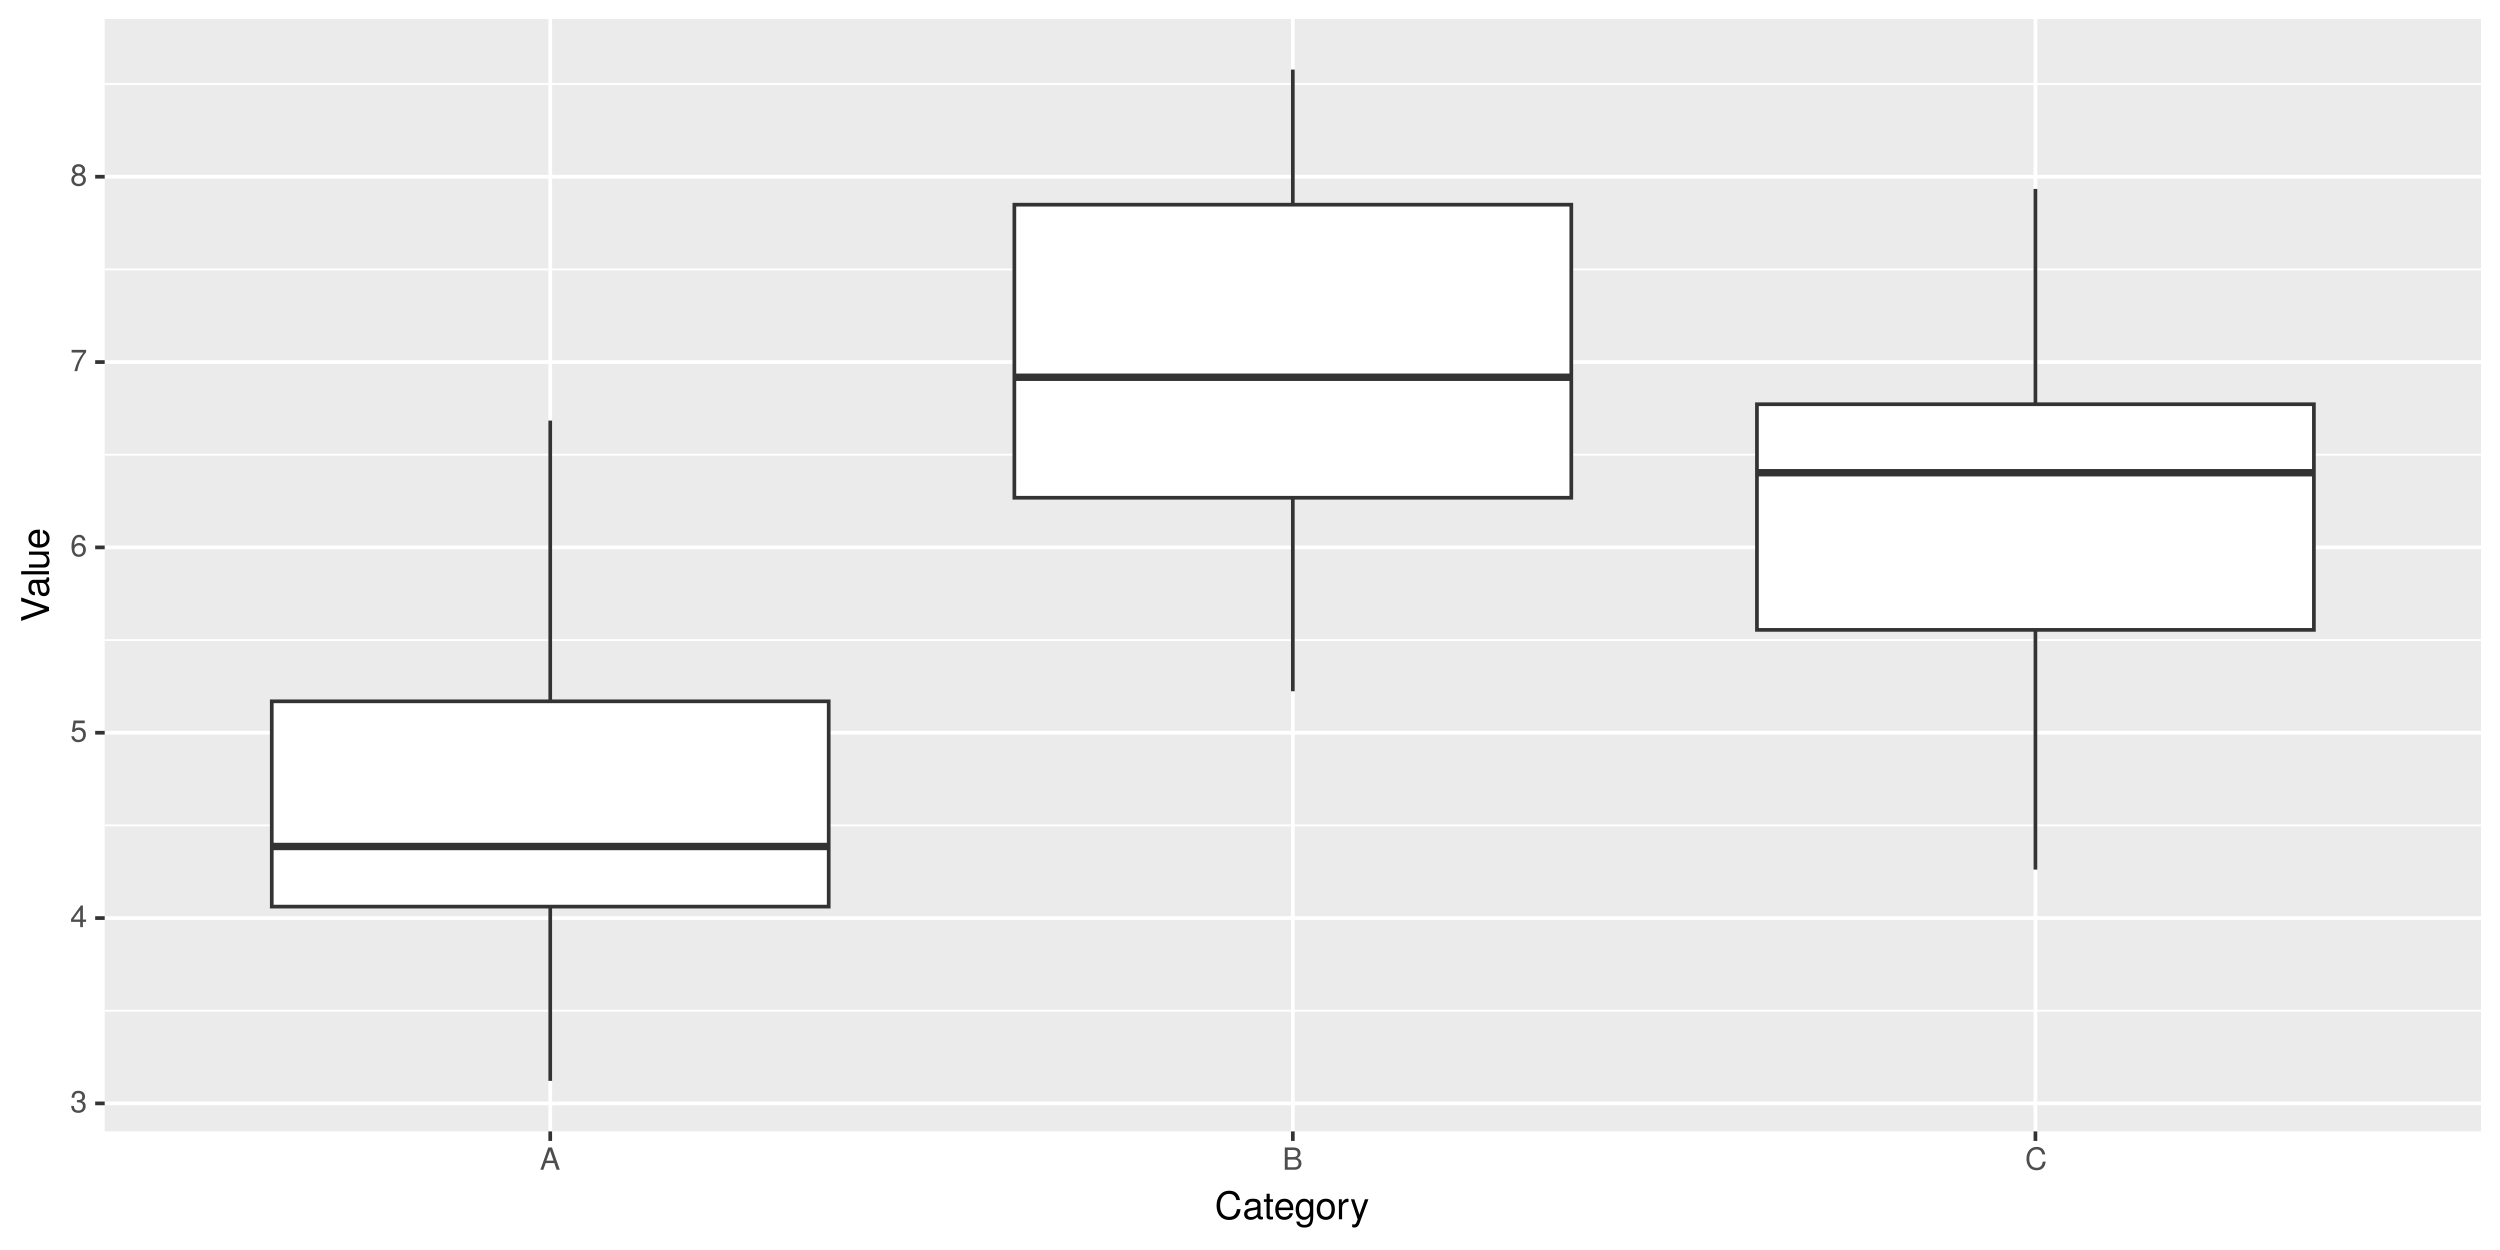
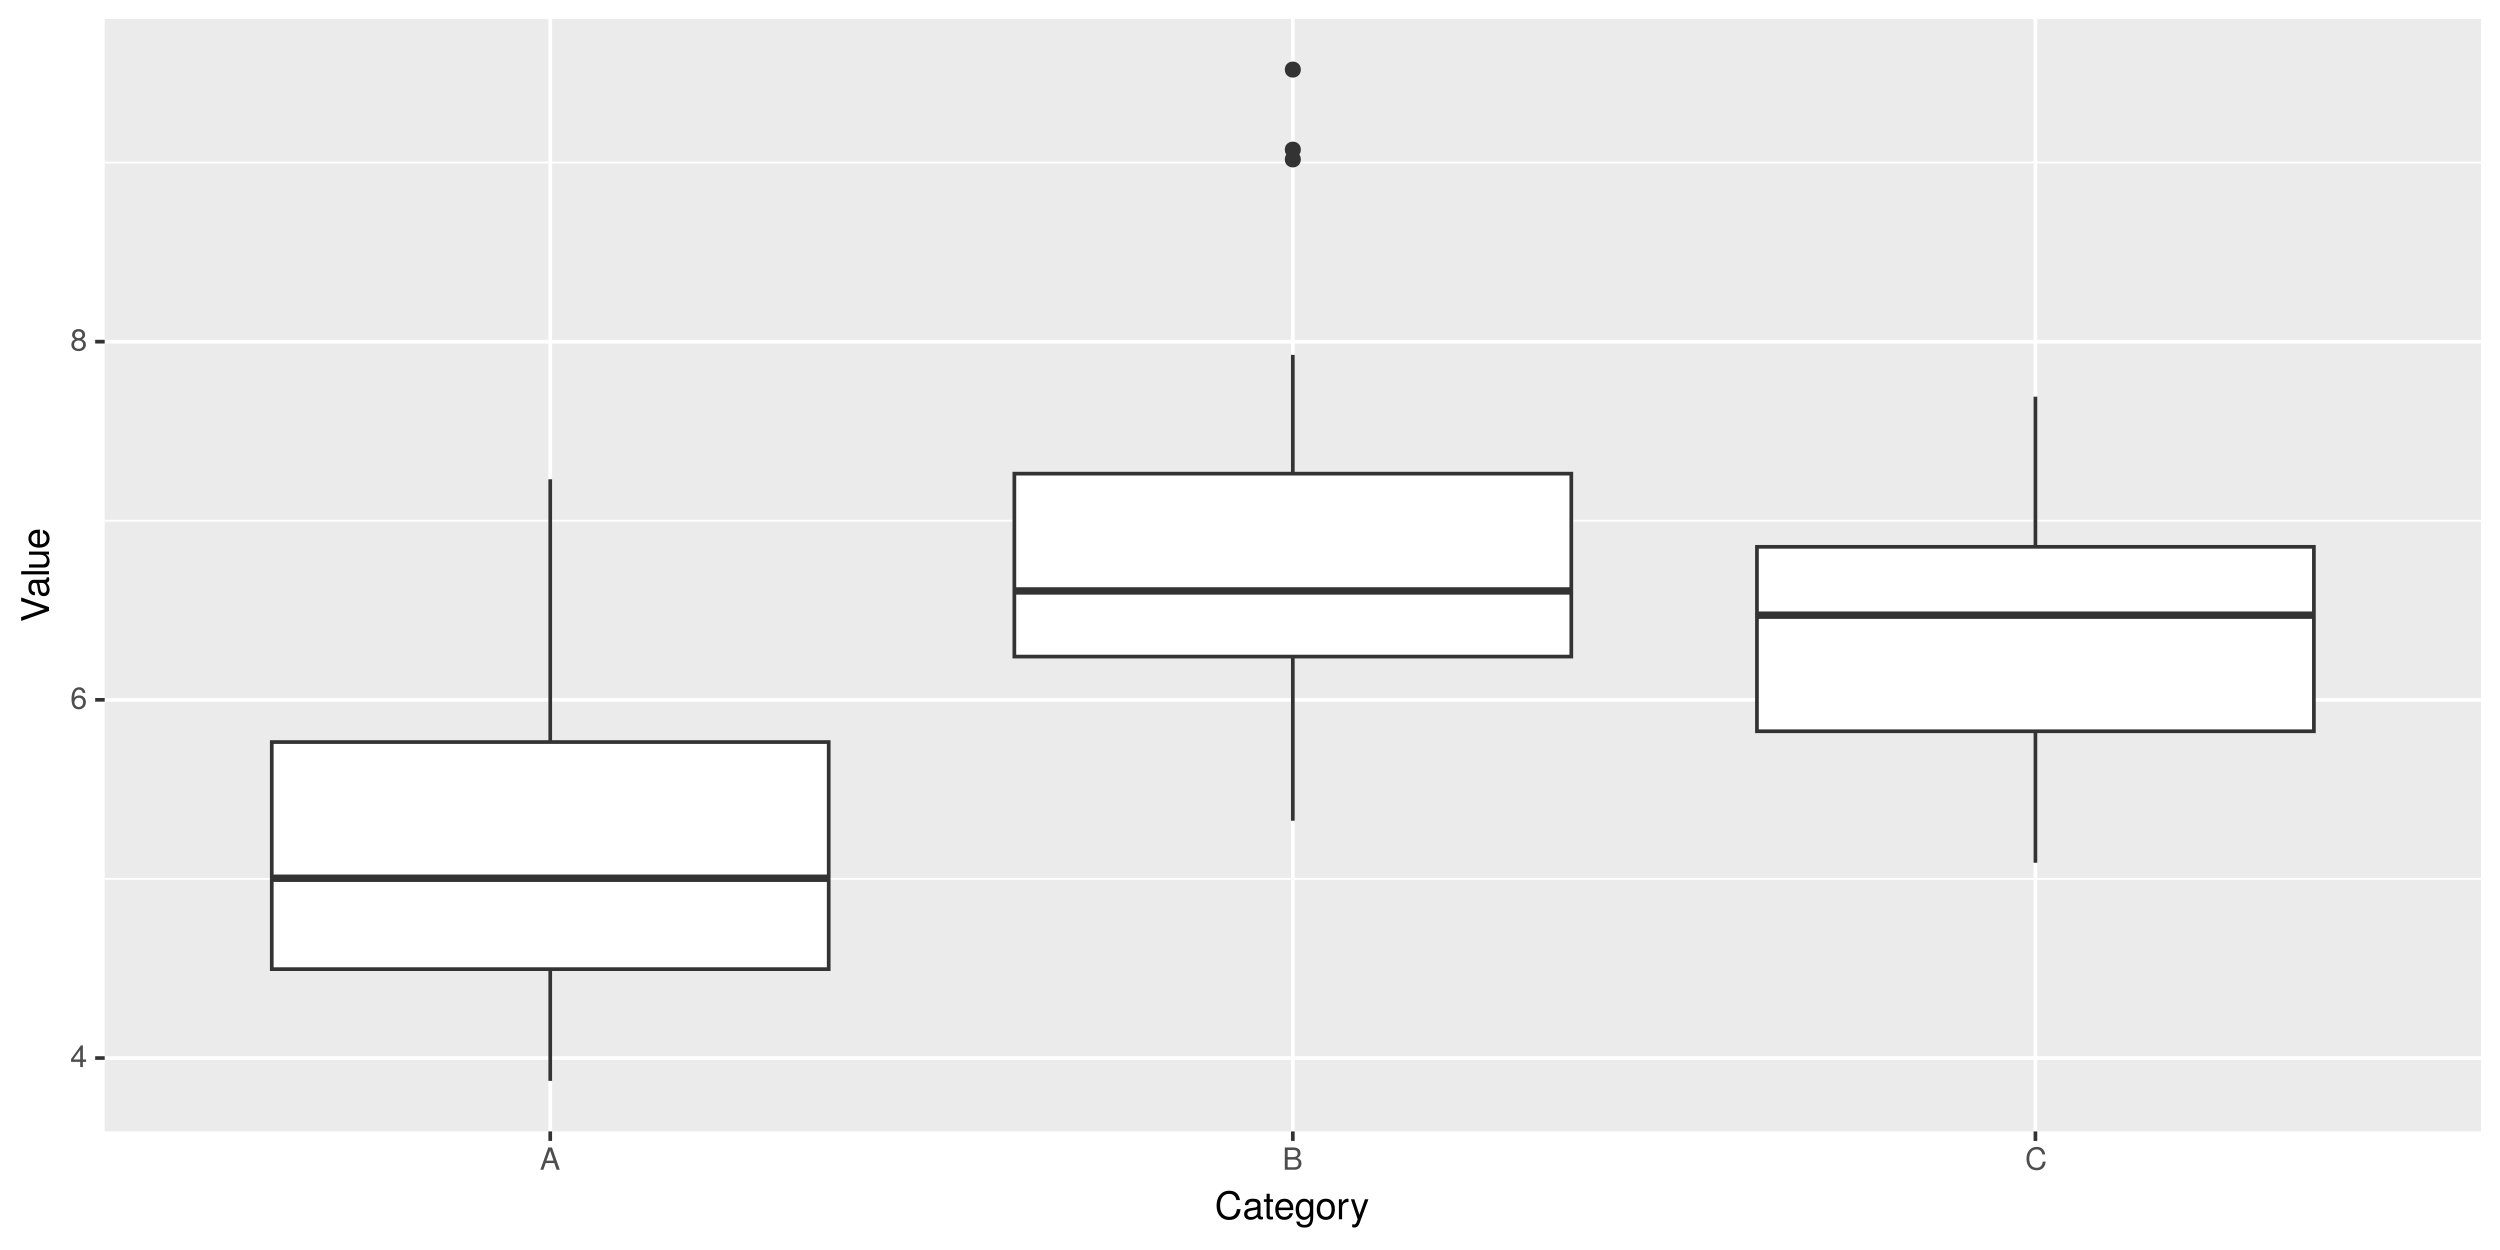
<svg xmlns="http://www.w3.org/2000/svg" xmlns:xlink="http://www.w3.org/1999/xlink" width="720pt" height="360pt" viewBox="0 0 720 360">
  <defs>
    <g>
      <g id="glyph-0-0">
-         <path d="M 4.453 -1.812 C 4.453 -2.562 4.141 -3.016 3.391 -3.266 C 3.969 -3.5 4.266 -3.891 4.266 -4.516 C 4.266 -5.594 3.547 -6.234 2.359 -6.234 C 1.109 -6.234 0.438 -5.547 0.406 -4.219 L 1.188 -4.219 C 1.203 -5.141 1.578 -5.562 2.375 -5.562 C 3.062 -5.562 3.469 -5.156 3.469 -4.5 C 3.469 -3.828 3.188 -3.547 1.938 -3.547 L 1.938 -2.906 L 2.359 -2.906 C 3.219 -2.906 3.656 -2.5 3.656 -1.797 C 3.656 -1.016 3.172 -0.547 2.359 -0.547 C 1.516 -0.547 1.109 -0.969 1.062 -1.875 L 0.281 -1.875 C 0.375 -0.5 1.062 0.125 2.344 0.125 C 3.625 0.125 4.453 -0.641 4.453 -1.812 Z M 4.453 -1.812 " />
+         <path d="M 4.578 -1.5 L 4.578 -2.188 L 3.656 -2.188 L 3.656 -6.234 L 3.078 -6.234 L 0.25 -2.312 L 0.25 -1.5 L 2.875 -1.5 L 2.875 0 L 3.656 0 L 3.656 -1.5 Z M 2.875 -2.188 L 0.922 -2.188 L 2.875 -4.922 Z M 2.875 -2.188 " />
      </g>
      <g id="glyph-0-1">
-         <path d="M 4.578 -1.5 L 4.578 -2.188 L 3.656 -2.188 L 3.656 -6.234 L 3.078 -6.234 L 0.25 -2.312 L 0.25 -1.5 L 2.875 -1.5 L 2.875 0 L 3.656 0 L 3.656 -1.5 Z M 2.875 -2.188 L 0.922 -2.188 L 2.875 -4.922 Z M 2.875 -2.188 " />
+         <path d="M 4.516 -1.938 C 4.516 -3.094 3.719 -3.875 2.609 -3.875 C 1.984 -3.875 1.5 -3.641 1.172 -3.188 C 1.172 -4.703 1.672 -5.547 2.562 -5.547 C 3.109 -5.547 3.484 -5.203 3.609 -4.609 L 4.375 -4.609 C 4.234 -5.625 3.562 -6.234 2.609 -6.234 C 1.156 -6.234 0.375 -5.016 0.375 -2.844 C 0.375 -0.891 1.047 0.125 2.469 0.125 C 3.656 0.125 4.516 -0.719 4.516 -1.938 Z M 3.719 -1.875 C 3.719 -1.094 3.188 -0.547 2.484 -0.547 C 1.766 -0.547 1.219 -1.125 1.219 -1.922 C 1.219 -2.688 1.734 -3.188 2.5 -3.188 C 3.25 -3.188 3.719 -2.703 3.719 -1.875 Z M 3.719 -1.875 " />
      </g>
      <g id="glyph-0-2">
-         <path d="M 4.516 -2.062 C 4.516 -3.297 3.688 -4.109 2.5 -4.109 C 2.062 -4.109 1.703 -4 1.344 -3.734 L 1.594 -5.344 L 4.188 -5.344 L 4.188 -6.109 L 0.969 -6.109 L 0.5 -2.844 L 1.219 -2.844 C 1.578 -3.266 1.875 -3.422 2.359 -3.422 C 3.188 -3.422 3.719 -2.891 3.719 -1.969 C 3.719 -1.062 3.203 -0.547 2.359 -0.547 C 1.688 -0.547 1.266 -0.891 1.078 -1.594 L 0.312 -1.594 C 0.562 -0.359 1.266 0.125 2.375 0.125 C 3.641 0.125 4.516 -0.75 4.516 -2.062 Z M 4.516 -2.062 " />
+         <path d="M 4.516 -1.766 C 4.516 -2.453 4.156 -2.938 3.438 -3.281 C 4.078 -3.672 4.297 -3.984 4.297 -4.578 C 4.297 -5.547 3.531 -6.234 2.422 -6.234 C 1.312 -6.234 0.547 -5.547 0.547 -4.578 C 0.547 -4 0.75 -3.672 1.391 -3.281 C 0.672 -2.938 0.328 -2.453 0.328 -1.766 C 0.328 -0.625 1.188 0.125 2.422 0.125 C 3.656 0.125 4.516 -0.625 4.516 -1.766 Z M 3.5 -4.562 C 3.5 -3.969 3.062 -3.594 2.422 -3.594 C 1.766 -3.594 1.344 -3.969 1.344 -4.562 C 1.344 -5.156 1.766 -5.547 2.422 -5.547 C 3.078 -5.547 3.5 -5.156 3.5 -4.562 Z M 3.719 -1.75 C 3.719 -1.016 3.188 -0.547 2.406 -0.547 C 1.641 -0.547 1.125 -1.016 1.125 -1.75 C 1.125 -2.484 1.641 -2.938 2.422 -2.938 C 3.188 -2.938 3.719 -2.484 3.719 -1.75 Z M 3.719 -1.75 " />
      </g>
      <g id="glyph-0-3">
-         <path d="M 4.516 -1.938 C 4.516 -3.094 3.719 -3.875 2.609 -3.875 C 1.984 -3.875 1.5 -3.641 1.172 -3.188 C 1.172 -4.703 1.672 -5.547 2.562 -5.547 C 3.109 -5.547 3.484 -5.203 3.609 -4.609 L 4.375 -4.609 C 4.234 -5.625 3.562 -6.234 2.609 -6.234 C 1.156 -6.234 0.375 -5.016 0.375 -2.844 C 0.375 -0.891 1.047 0.125 2.469 0.125 C 3.656 0.125 4.516 -0.719 4.516 -1.938 Z M 3.719 -1.875 C 3.719 -1.094 3.188 -0.547 2.484 -0.547 C 1.766 -0.547 1.219 -1.125 1.219 -1.922 C 1.219 -2.688 1.734 -3.188 2.5 -3.188 C 3.25 -3.188 3.719 -2.703 3.719 -1.875 Z M 3.719 -1.875 " />
+         <path d="M 5.75 0 L 3.5 -6.406 L 2.438 -6.406 L 0.156 0 L 1.016 0 L 1.703 -1.922 L 4.172 -1.922 L 4.828 0 Z M 3.938 -2.609 L 1.906 -2.609 L 2.953 -5.531 Z M 3.938 -2.609 " />
      </g>
      <g id="glyph-0-4">
-         <path d="M 4.578 -5.453 L 4.578 -6.109 L 0.406 -6.109 L 0.406 -5.344 L 3.781 -5.344 C 2.531 -3.781 1.656 -1.953 1.219 0 L 2.047 0 C 2.391 -2.016 3.266 -3.891 4.578 -5.453 Z M 4.578 -5.453 " />
+         <path d="M 5.484 -1.828 C 5.484 -2.609 5.125 -3.062 4.312 -3.391 C 4.891 -3.656 5.203 -4.141 5.203 -4.781 C 5.203 -5.719 4.516 -6.406 3.297 -6.406 L 0.688 -6.406 L 0.688 0 L 3.594 0 C 4.734 0 5.484 -0.781 5.484 -1.828 Z M 4.375 -4.672 C 4.375 -4.016 4 -3.656 3.094 -3.656 L 1.516 -3.656 L 1.516 -5.688 L 3.094 -5.688 C 4 -5.688 4.375 -5.328 4.375 -4.672 Z M 4.656 -1.828 C 4.656 -1.203 4.281 -0.719 3.516 -0.719 L 1.516 -0.719 L 1.516 -2.922 L 3.516 -2.922 C 4.281 -2.922 4.656 -2.453 4.656 -1.828 Z M 4.656 -1.828 " />
      </g>
      <g id="glyph-0-5">
-         <path d="M 4.516 -1.766 C 4.516 -2.453 4.156 -2.938 3.438 -3.281 C 4.078 -3.672 4.297 -3.984 4.297 -4.578 C 4.297 -5.547 3.531 -6.234 2.422 -6.234 C 1.312 -6.234 0.547 -5.547 0.547 -4.578 C 0.547 -4 0.75 -3.672 1.391 -3.281 C 0.672 -2.938 0.328 -2.453 0.328 -1.766 C 0.328 -0.625 1.188 0.125 2.422 0.125 C 3.656 0.125 4.516 -0.625 4.516 -1.766 Z M 3.5 -4.562 C 3.5 -3.969 3.062 -3.594 2.422 -3.594 C 1.766 -3.594 1.344 -3.969 1.344 -4.562 C 1.344 -5.156 1.766 -5.547 2.422 -5.547 C 3.078 -5.547 3.5 -5.156 3.5 -4.562 Z M 3.719 -1.75 C 3.719 -1.016 3.188 -0.547 2.406 -0.547 C 1.641 -0.547 1.125 -1.016 1.125 -1.75 C 1.125 -2.484 1.641 -2.938 2.422 -2.938 C 3.188 -2.938 3.719 -2.484 3.719 -1.75 Z M 3.719 -1.75 " />
-       </g>
-       <g id="glyph-0-6">
-         <path d="M 5.75 0 L 3.5 -6.406 L 2.438 -6.406 L 0.156 0 L 1.016 0 L 1.703 -1.922 L 4.172 -1.922 L 4.828 0 Z M 3.938 -2.609 L 1.906 -2.609 L 2.953 -5.531 Z M 3.938 -2.609 " />
-       </g>
-       <g id="glyph-0-7">
-         <path d="M 5.484 -1.828 C 5.484 -2.609 5.125 -3.062 4.312 -3.391 C 4.891 -3.656 5.203 -4.141 5.203 -4.781 C 5.203 -5.719 4.516 -6.406 3.297 -6.406 L 0.688 -6.406 L 0.688 0 L 3.594 0 C 4.734 0 5.484 -0.781 5.484 -1.828 Z M 4.375 -4.672 C 4.375 -4.016 4 -3.656 3.094 -3.656 L 1.516 -3.656 L 1.516 -5.688 L 3.094 -5.688 C 4 -5.688 4.375 -5.328 4.375 -4.672 Z M 4.656 -1.828 C 4.656 -1.203 4.281 -0.719 3.516 -0.719 L 1.516 -0.719 L 1.516 -2.922 L 3.516 -2.922 C 4.281 -2.922 4.656 -2.453 4.656 -1.828 Z M 4.656 -1.828 " />
-       </g>
-       <g id="glyph-0-8">
        <path d="M 5.953 -2.344 L 5.109 -2.344 C 4.922 -1.125 4.406 -0.562 3.328 -0.562 C 2.047 -0.562 1.234 -1.547 1.234 -3.141 C 1.234 -4.781 2.016 -5.844 3.25 -5.844 C 4.25 -5.844 4.781 -5.406 4.984 -4.422 L 5.828 -4.422 C 5.562 -5.828 4.766 -6.578 3.359 -6.578 C 1.406 -6.578 0.422 -5 0.422 -3.125 C 0.422 -1.266 1.438 0.156 3.312 0.156 C 4.875 0.156 5.766 -0.672 5.953 -2.344 Z M 5.953 -2.344 " />
      </g>
      <g id="glyph-1-0">
        <path d="M 7.453 -2.922 L 6.391 -2.922 C 6.156 -1.406 5.516 -0.703 4.156 -0.703 C 2.562 -0.703 1.547 -1.922 1.547 -3.922 C 1.547 -5.984 2.516 -7.312 4.062 -7.312 C 5.328 -7.312 5.984 -6.75 6.234 -5.531 L 7.281 -5.531 C 6.969 -7.297 5.953 -8.219 4.188 -8.219 C 1.766 -8.219 0.531 -6.266 0.531 -3.922 C 0.531 -1.578 1.797 0.203 4.141 0.203 C 6.109 0.203 7.203 -0.844 7.453 -2.922 Z M 7.453 -2.922 " />
      </g>
      <g id="glyph-1-1">
        <path d="M 5.891 -0.016 L 5.891 -0.719 C 5.781 -0.688 5.734 -0.688 5.688 -0.688 C 5.375 -0.688 5.188 -0.859 5.188 -1.141 L 5.188 -4.359 C 5.188 -5.375 4.438 -5.922 3.031 -5.922 C 1.625 -5.922 0.766 -5.391 0.719 -4.062 L 1.641 -4.062 C 1.719 -4.766 2.141 -5.078 2.984 -5.078 C 3.812 -5.078 4.281 -4.781 4.281 -4.219 L 4.281 -3.984 C 4.281 -3.594 4.047 -3.438 3.328 -3.344 C 2.031 -3.172 1.828 -3.141 1.469 -2.984 C 0.797 -2.719 0.469 -2.203 0.469 -1.5 C 0.469 -0.453 1.188 0.172 2.359 0.172 C 3.094 0.172 3.812 -0.141 4.312 -0.688 C 4.406 -0.234 4.812 0.078 5.266 0.078 C 5.438 0.078 5.594 0.062 5.891 -0.016 Z M 4.281 -1.984 C 4.281 -1.172 3.438 -0.641 2.547 -0.641 C 1.844 -0.641 1.422 -0.891 1.422 -1.516 C 1.422 -2.125 1.828 -2.391 2.812 -2.531 C 3.766 -2.656 3.969 -2.703 4.281 -2.844 Z M 4.281 -1.984 " />
      </g>
      <g id="glyph-1-2">
        <path d="M 2.797 0 L 2.797 -0.766 C 2.672 -0.734 2.531 -0.719 2.359 -0.719 C 1.953 -0.719 1.844 -0.844 1.844 -1.25 L 1.844 -5.016 L 2.797 -5.016 L 2.797 -5.766 L 1.844 -5.766 L 1.844 -7.344 L 0.938 -7.344 L 0.938 -5.766 L 0.156 -5.766 L 0.156 -5.016 L 0.938 -5.016 L 0.938 -0.844 C 0.938 -0.25 1.328 0.078 2.047 0.078 C 2.266 0.078 2.484 0.062 2.797 0 Z M 2.797 0 " />
      </g>
      <g id="glyph-1-3">
        <path d="M 5.641 -2.625 C 5.641 -3.453 5.578 -3.984 5.406 -4.406 C 5.031 -5.359 4.156 -5.922 3.078 -5.922 C 1.469 -5.922 0.438 -4.734 0.438 -2.844 C 0.438 -0.953 1.438 0.172 3.062 0.172 C 4.375 0.172 5.297 -0.578 5.516 -1.75 L 4.594 -1.75 C 4.344 -0.984 3.828 -0.688 3.094 -0.688 C 2.141 -0.688 1.422 -1.297 1.391 -2.625 Z M 4.656 -3.438 C 4.656 -3.438 4.656 -3.391 4.656 -3.359 L 1.422 -3.359 C 1.5 -4.391 2.141 -5.078 3.062 -5.078 C 3.969 -5.078 4.656 -4.328 4.656 -3.438 Z M 4.656 -3.438 " />
      </g>
      <g id="glyph-1-4">
        <path d="M 5.375 -0.953 L 5.375 -5.766 L 4.531 -5.766 L 4.531 -4.922 C 4.062 -5.609 3.516 -5.922 2.766 -5.922 C 1.312 -5.922 0.312 -4.703 0.312 -2.828 C 0.312 -1.016 1.344 0.172 2.688 0.172 C 3.422 0.172 3.922 -0.141 4.531 -0.875 L 4.531 -0.484 C 4.531 1.047 3.906 1.625 2.844 1.625 C 2.109 1.625 1.547 1.359 1.438 0.656 L 0.5 0.656 C 0.609 1.75 1.453 2.391 2.812 2.391 C 4.609 2.391 5.375 1.594 5.375 -0.953 Z M 4.438 -2.844 C 4.438 -1.469 3.844 -0.688 2.875 -0.688 C 1.875 -0.688 1.281 -1.484 1.281 -2.875 C 1.281 -4.266 1.891 -5.078 2.875 -5.078 C 3.859 -5.078 4.438 -4.25 4.438 -2.844 Z M 4.438 -2.844 " />
      </g>
      <g id="glyph-1-5">
        <path d="M 5.609 -2.844 C 5.609 -4.828 4.656 -5.922 2.984 -5.922 C 1.375 -5.922 0.391 -4.812 0.391 -2.875 C 0.391 -0.953 1.359 0.172 3 0.172 C 4.625 0.172 5.609 -0.953 5.609 -2.844 Z M 4.656 -2.844 C 4.656 -1.5 4.016 -0.688 3 -0.688 C 1.984 -0.688 1.359 -1.484 1.359 -2.875 C 1.359 -4.266 1.984 -5.078 3 -5.078 C 4.031 -5.078 4.656 -4.281 4.656 -2.844 Z M 4.656 -2.844 " />
      </g>
      <g id="glyph-1-6">
        <path d="M 3.531 -4.969 L 3.531 -5.891 C 3.375 -5.922 3.297 -5.922 3.172 -5.922 C 2.578 -5.922 2.141 -5.578 1.609 -4.719 L 1.609 -5.766 L 0.766 -5.766 L 0.766 0 L 1.688 0 L 1.688 -2.984 C 1.688 -4.297 2.109 -4.938 3.531 -4.969 Z M 3.531 -4.969 " />
      </g>
      <g id="glyph-1-7">
        <path d="M 5.266 -5.766 L 4.266 -5.766 L 2.672 -1.281 L 1.203 -5.766 L 0.219 -5.766 L 2.172 0.016 L 1.812 0.938 C 1.656 1.344 1.469 1.5 1.078 1.5 C 0.953 1.5 0.797 1.469 0.594 1.438 L 0.594 2.25 C 0.781 2.359 0.969 2.391 1.203 2.391 C 1.859 2.391 2.391 2.031 2.688 1.203 Z M 5.266 -5.766 " />
      </g>
      <g id="glyph-2-0">
        <path d="M -8.016 -7.094 L -8.016 -6 L -1.234 -3.781 L -8.016 -1.438 L -8.016 -0.328 L 0 -3.219 L 0 -4.312 Z M -8.016 -7.094 " />
      </g>
      <g id="glyph-2-1">
        <path d="M -0.016 -5.891 L -0.719 -5.891 C -0.688 -5.781 -0.688 -5.734 -0.688 -5.688 C -0.688 -5.375 -0.859 -5.188 -1.141 -5.188 L -4.359 -5.188 C -5.375 -5.188 -5.922 -4.438 -5.922 -3.031 C -5.922 -1.625 -5.391 -0.766 -4.062 -0.719 L -4.062 -1.641 C -4.766 -1.719 -5.078 -2.141 -5.078 -2.984 C -5.078 -3.812 -4.781 -4.281 -4.219 -4.281 L -3.984 -4.281 C -3.594 -4.281 -3.438 -4.047 -3.344 -3.328 C -3.172 -2.031 -3.141 -1.828 -2.984 -1.469 C -2.719 -0.797 -2.203 -0.469 -1.5 -0.469 C -0.453 -0.469 0.172 -1.188 0.172 -2.359 C 0.172 -3.094 -0.141 -3.812 -0.688 -4.312 C -0.234 -4.406 0.078 -4.812 0.078 -5.266 C 0.078 -5.438 0.062 -5.594 -0.016 -5.891 Z M -1.984 -4.281 C -1.172 -4.281 -0.641 -3.438 -0.641 -2.547 C -0.641 -1.844 -0.891 -1.422 -1.516 -1.422 C -2.125 -1.422 -2.391 -1.828 -2.531 -2.812 C -2.656 -3.766 -2.703 -3.969 -2.844 -4.281 Z M -1.984 -4.281 " />
      </g>
      <g id="glyph-2-2">
        <path d="M 0 -1.656 L -8.016 -1.656 L -8.016 -0.75 L 0 -0.75 Z M 0 -1.656 " />
      </g>
      <g id="glyph-2-3">
        <path d="M 0 -5.297 L -5.766 -5.297 L -5.766 -4.391 L -2.578 -4.391 C -1.406 -4.391 -0.641 -3.766 -0.641 -2.812 C -0.641 -2.094 -1.078 -1.625 -1.766 -1.625 L -5.766 -1.625 L -5.766 -0.719 L -1.406 -0.719 C -0.453 -0.719 0.172 -1.438 0.172 -2.547 C 0.172 -3.406 -0.125 -3.938 -0.891 -4.484 L 0 -4.484 Z M 0 -5.297 " />
      </g>
      <g id="glyph-2-4">
        <path d="M -2.625 -5.641 C -3.453 -5.641 -3.984 -5.578 -4.406 -5.406 C -5.359 -5.031 -5.922 -4.156 -5.922 -3.078 C -5.922 -1.469 -4.734 -0.438 -2.844 -0.438 C -0.953 -0.438 0.172 -1.438 0.172 -3.062 C 0.172 -4.375 -0.578 -5.297 -1.75 -5.516 L -1.75 -4.594 C -0.984 -4.344 -0.688 -3.828 -0.688 -3.094 C -0.688 -2.141 -1.297 -1.422 -2.625 -1.391 Z M -3.438 -4.656 C -3.438 -4.656 -3.391 -4.656 -3.359 -4.656 L -3.359 -1.422 C -4.391 -1.5 -5.078 -2.141 -5.078 -3.062 C -5.078 -3.969 -4.328 -4.656 -3.438 -4.656 Z M -3.438 -4.656 " />
      </g>
    </g>
    <clipPath id="clip-0">
      <path clip-rule="nonzero" d="M 30.152 5.48 L 714.523 5.48 L 714.523 325.852 L 30.152 325.852 Z M 30.152 5.48 " />
    </clipPath>
    <clipPath id="clip-1">
-       <path clip-rule="nonzero" d="M 30.152 290 L 714.523 290 L 714.523 292 L 30.152 292 Z M 30.152 290 " />
+       <path clip-rule="nonzero" d="M 30.152 252 L 714.523 252 L 714.523 254 L 30.152 254 Z M 30.152 252 " />
    </clipPath>
    <clipPath id="clip-2">
-       <path clip-rule="nonzero" d="M 30.152 237 L 714.523 237 L 714.523 238 L 30.152 238 Z M 30.152 237 " />
+       <path clip-rule="nonzero" d="M 30.152 149 L 714.523 149 L 714.523 151 L 30.152 151 Z M 30.152 149 " />
    </clipPath>
    <clipPath id="clip-3">
-       <path clip-rule="nonzero" d="M 30.152 184 L 714.523 184 L 714.523 185 L 30.152 185 Z M 30.152 184 " />
+       <path clip-rule="nonzero" d="M 30.152 46 L 714.523 46 L 714.523 48 L 30.152 48 Z M 30.152 46 " />
    </clipPath>
    <clipPath id="clip-4">
-       <path clip-rule="nonzero" d="M 30.152 130 L 714.523 130 L 714.523 132 L 30.152 132 Z M 30.152 130 " />
+       <path clip-rule="nonzero" d="M 30.152 304 L 714.523 304 L 714.523 306 L 30.152 306 Z M 30.152 304 " />
    </clipPath>
    <clipPath id="clip-5">
-       <path clip-rule="nonzero" d="M 30.152 77 L 714.523 77 L 714.523 78 L 30.152 78 Z M 30.152 77 " />
+       <path clip-rule="nonzero" d="M 30.152 201 L 714.523 201 L 714.523 203 L 30.152 203 Z M 30.152 201 " />
    </clipPath>
    <clipPath id="clip-6">
-       <path clip-rule="nonzero" d="M 30.152 23 L 714.523 23 L 714.523 25 L 30.152 25 Z M 30.152 23 " />
+       <path clip-rule="nonzero" d="M 30.152 97 L 714.523 97 L 714.523 99 L 30.152 99 Z M 30.152 97 " />
    </clipPath>
    <clipPath id="clip-7">
-       <path clip-rule="nonzero" d="M 30.152 317 L 714.523 317 L 714.523 319 L 30.152 319 Z M 30.152 317 " />
+       <path clip-rule="nonzero" d="M 157 5.48 L 160 5.48 L 160 325.852 L 157 325.852 Z M 157 5.48 " />
    </clipPath>
    <clipPath id="clip-8">
-       <path clip-rule="nonzero" d="M 30.152 263 L 714.523 263 L 714.523 265 L 30.152 265 Z M 30.152 263 " />
+       <path clip-rule="nonzero" d="M 371 5.48 L 373 5.48 L 373 325.852 L 371 325.852 Z M 371 5.48 " />
    </clipPath>
    <clipPath id="clip-9">
-       <path clip-rule="nonzero" d="M 30.152 210 L 714.523 210 L 714.523 212 L 30.152 212 Z M 30.152 210 " />
-     </clipPath>
-     <clipPath id="clip-10">
-       <path clip-rule="nonzero" d="M 30.152 157 L 714.523 157 L 714.523 159 L 30.152 159 Z M 30.152 157 " />
-     </clipPath>
-     <clipPath id="clip-11">
-       <path clip-rule="nonzero" d="M 30.152 103 L 714.523 103 L 714.523 105 L 30.152 105 Z M 30.152 103 " />
-     </clipPath>
-     <clipPath id="clip-12">
-       <path clip-rule="nonzero" d="M 30.152 50 L 714.523 50 L 714.523 52 L 30.152 52 Z M 30.152 50 " />
-     </clipPath>
-     <clipPath id="clip-13">
-       <path clip-rule="nonzero" d="M 157 5.48 L 160 5.48 L 160 325.852 L 157 325.852 Z M 157 5.48 " />
-     </clipPath>
-     <clipPath id="clip-14">
-       <path clip-rule="nonzero" d="M 371 5.48 L 373 5.48 L 373 325.852 L 371 325.852 Z M 371 5.48 " />
-     </clipPath>
-     <clipPath id="clip-15">
      <path clip-rule="nonzero" d="M 585 5.48 L 587 5.48 L 587 325.852 L 585 325.852 Z M 585 5.48 " />
    </clipPath>
  </defs>
  <rect x="-72" y="-36" width="864" height="432" fill="rgb(100%, 100%, 100%)" fill-opacity="1" />
  <rect x="-72" y="-36" width="864" height="432" fill="rgb(100%, 100%, 100%)" fill-opacity="1" />
  <path fill="none" stroke-width="1.067" stroke-linecap="round" stroke-linejoin="round" stroke="rgb(100%, 100%, 100%)" stroke-opacity="1" stroke-miterlimit="10" d="M 0 360 L 720 360 L 720 0 L 0 0 Z M 0 360 " />
  <g clip-path="url(#clip-0)">
    <path fill-rule="nonzero" fill="rgb(92.157%, 92.157%, 92.157%)" fill-opacity="1" d="M 30.152 325.848 L 714.523 325.848 L 714.523 5.477 L 30.152 5.477 Z M 30.152 325.848 " />
  </g>
  <g clip-path="url(#clip-1)">
-     <path fill="none" stroke-width="0.533" stroke-linecap="butt" stroke-linejoin="round" stroke="rgb(100%, 100%, 100%)" stroke-opacity="1" stroke-miterlimit="10" d="M 30.152 291.09 L 714.52 291.09 " />
+     <path fill="none" stroke-width="0.533" stroke-linecap="butt" stroke-linejoin="round" stroke="rgb(100%, 100%, 100%)" stroke-opacity="1" stroke-miterlimit="10" d="M 30.152 253.133 L 714.52 253.133 " />
  </g>
  <g clip-path="url(#clip-2)">
-     <path fill="none" stroke-width="0.533" stroke-linecap="butt" stroke-linejoin="round" stroke="rgb(100%, 100%, 100%)" stroke-opacity="1" stroke-miterlimit="10" d="M 30.152 237.715 L 714.52 237.715 " />
+     <path fill="none" stroke-width="0.533" stroke-linecap="butt" stroke-linejoin="round" stroke="rgb(100%, 100%, 100%)" stroke-opacity="1" stroke-miterlimit="10" d="M 30.152 149.977 L 714.52 149.977 " />
  </g>
  <g clip-path="url(#clip-3)">
-     <path fill="none" stroke-width="0.533" stroke-linecap="butt" stroke-linejoin="round" stroke="rgb(100%, 100%, 100%)" stroke-opacity="1" stroke-miterlimit="10" d="M 30.152 184.34 L 714.52 184.34 " />
+     <path fill="none" stroke-width="0.533" stroke-linecap="butt" stroke-linejoin="round" stroke="rgb(100%, 100%, 100%)" stroke-opacity="1" stroke-miterlimit="10" d="M 30.152 46.816 L 714.52 46.816 " />
  </g>
  <g clip-path="url(#clip-4)">
-     <path fill="none" stroke-width="0.533" stroke-linecap="butt" stroke-linejoin="round" stroke="rgb(100%, 100%, 100%)" stroke-opacity="1" stroke-miterlimit="10" d="M 30.152 130.965 L 714.52 130.965 " />
+     <path fill="none" stroke-width="1.067" stroke-linecap="butt" stroke-linejoin="round" stroke="rgb(100%, 100%, 100%)" stroke-opacity="1" stroke-miterlimit="10" d="M 30.152 304.711 L 714.52 304.711 " />
  </g>
  <g clip-path="url(#clip-5)">
-     <path fill="none" stroke-width="0.533" stroke-linecap="butt" stroke-linejoin="round" stroke="rgb(100%, 100%, 100%)" stroke-opacity="1" stroke-miterlimit="10" d="M 30.152 77.59 L 714.52 77.59 " />
+     <path fill="none" stroke-width="1.067" stroke-linecap="butt" stroke-linejoin="round" stroke="rgb(100%, 100%, 100%)" stroke-opacity="1" stroke-miterlimit="10" d="M 30.152 201.555 L 714.52 201.555 " />
  </g>
  <g clip-path="url(#clip-6)">
-     <path fill="none" stroke-width="0.533" stroke-linecap="butt" stroke-linejoin="round" stroke="rgb(100%, 100%, 100%)" stroke-opacity="1" stroke-miterlimit="10" d="M 30.152 24.215 L 714.52 24.215 " />
+     <path fill="none" stroke-width="1.067" stroke-linecap="butt" stroke-linejoin="round" stroke="rgb(100%, 100%, 100%)" stroke-opacity="1" stroke-miterlimit="10" d="M 30.152 98.395 L 714.52 98.395 " />
  </g>
  <g clip-path="url(#clip-7)">
-     <path fill="none" stroke-width="1.067" stroke-linecap="butt" stroke-linejoin="round" stroke="rgb(100%, 100%, 100%)" stroke-opacity="1" stroke-miterlimit="10" d="M 30.152 317.777 L 714.52 317.777 " />
+     <path fill="none" stroke-width="1.067" stroke-linecap="butt" stroke-linejoin="round" stroke="rgb(100%, 100%, 100%)" stroke-opacity="1" stroke-miterlimit="10" d="M 158.469 325.848 L 158.469 5.48 " />
  </g>
  <g clip-path="url(#clip-8)">
-     <path fill="none" stroke-width="1.067" stroke-linecap="butt" stroke-linejoin="round" stroke="rgb(100%, 100%, 100%)" stroke-opacity="1" stroke-miterlimit="10" d="M 30.152 264.402 L 714.52 264.402 " />
+     <path fill="none" stroke-width="1.067" stroke-linecap="butt" stroke-linejoin="round" stroke="rgb(100%, 100%, 100%)" stroke-opacity="1" stroke-miterlimit="10" d="M 372.336 325.848 L 372.336 5.48 " />
  </g>
  <g clip-path="url(#clip-9)">
-     <path fill="none" stroke-width="1.067" stroke-linecap="butt" stroke-linejoin="round" stroke="rgb(100%, 100%, 100%)" stroke-opacity="1" stroke-miterlimit="10" d="M 30.152 211.027 L 714.52 211.027 " />
-   </g>
-   <g clip-path="url(#clip-10)">
-     <path fill="none" stroke-width="1.067" stroke-linecap="butt" stroke-linejoin="round" stroke="rgb(100%, 100%, 100%)" stroke-opacity="1" stroke-miterlimit="10" d="M 30.152 157.652 L 714.52 157.652 " />
-   </g>
-   <g clip-path="url(#clip-11)">
-     <path fill="none" stroke-width="1.067" stroke-linecap="butt" stroke-linejoin="round" stroke="rgb(100%, 100%, 100%)" stroke-opacity="1" stroke-miterlimit="10" d="M 30.152 104.277 L 714.52 104.277 " />
-   </g>
-   <g clip-path="url(#clip-12)">
-     <path fill="none" stroke-width="1.067" stroke-linecap="butt" stroke-linejoin="round" stroke="rgb(100%, 100%, 100%)" stroke-opacity="1" stroke-miterlimit="10" d="M 30.152 50.902 L 714.52 50.902 " />
-   </g>
-   <g clip-path="url(#clip-13)">
-     <path fill="none" stroke-width="1.067" stroke-linecap="butt" stroke-linejoin="round" stroke="rgb(100%, 100%, 100%)" stroke-opacity="1" stroke-miterlimit="10" d="M 158.469 325.848 L 158.469 5.48 " />
-   </g>
-   <g clip-path="url(#clip-14)">
-     <path fill="none" stroke-width="1.067" stroke-linecap="butt" stroke-linejoin="round" stroke="rgb(100%, 100%, 100%)" stroke-opacity="1" stroke-miterlimit="10" d="M 372.336 325.848 L 372.336 5.48 " />
-   </g>
-   <g clip-path="url(#clip-15)">
    <path fill="none" stroke-width="1.067" stroke-linecap="butt" stroke-linejoin="round" stroke="rgb(100%, 100%, 100%)" stroke-opacity="1" stroke-miterlimit="10" d="M 586.203 325.848 L 586.203 5.48 " />
  </g>
-   <path fill="none" stroke-width="1.067" stroke-linecap="butt" stroke-linejoin="round" stroke="rgb(20%, 20%, 20%)" stroke-opacity="1" stroke-miterlimit="10" d="M 158.469 201.98 L 158.469 121.133 " />
-   <path fill="none" stroke-width="1.067" stroke-linecap="butt" stroke-linejoin="round" stroke="rgb(20%, 20%, 20%)" stroke-opacity="1" stroke-miterlimit="10" d="M 158.469 261.102 L 158.469 311.285 " />
-   <path fill-rule="nonzero" fill="rgb(100%, 100%, 100%)" fill-opacity="1" stroke-width="1.067" stroke-linecap="butt" stroke-linejoin="miter" stroke="rgb(20%, 20%, 20%)" stroke-opacity="1" stroke-miterlimit="10" d="M 78.27 201.98 L 78.27 261.102 L 238.668 261.102 L 238.668 201.98 Z M 78.27 201.98 " />
-   <path fill="none" stroke-width="2.134" stroke-linecap="butt" stroke-linejoin="miter" stroke="rgb(20%, 20%, 20%)" stroke-opacity="1" stroke-miterlimit="10" d="M 78.27 243.789 L 238.668 243.789 " />
-   <path fill="none" stroke-width="1.067" stroke-linecap="butt" stroke-linejoin="round" stroke="rgb(20%, 20%, 20%)" stroke-opacity="1" stroke-miterlimit="10" d="M 372.336 58.949 L 372.336 20.043 " />
-   <path fill="none" stroke-width="1.067" stroke-linecap="butt" stroke-linejoin="round" stroke="rgb(20%, 20%, 20%)" stroke-opacity="1" stroke-miterlimit="10" d="M 372.336 143.352 L 372.336 199.094 " />
-   <path fill-rule="nonzero" fill="rgb(100%, 100%, 100%)" fill-opacity="1" stroke-width="1.067" stroke-linecap="butt" stroke-linejoin="miter" stroke="rgb(20%, 20%, 20%)" stroke-opacity="1" stroke-miterlimit="10" d="M 292.137 58.949 L 292.137 143.352 L 452.535 143.352 L 452.535 58.949 Z M 292.137 58.949 " />
-   <path fill="none" stroke-width="2.134" stroke-linecap="butt" stroke-linejoin="miter" stroke="rgb(20%, 20%, 20%)" stroke-opacity="1" stroke-miterlimit="10" d="M 292.137 108.648 L 452.535 108.648 " />
-   <path fill="none" stroke-width="1.067" stroke-linecap="butt" stroke-linejoin="round" stroke="rgb(20%, 20%, 20%)" stroke-opacity="1" stroke-miterlimit="10" d="M 586.203 116.422 L 586.203 54.414 " />
-   <path fill="none" stroke-width="1.067" stroke-linecap="butt" stroke-linejoin="round" stroke="rgb(20%, 20%, 20%)" stroke-opacity="1" stroke-miterlimit="10" d="M 586.203 181.406 L 586.203 250.441 " />
-   <path fill-rule="nonzero" fill="rgb(100%, 100%, 100%)" fill-opacity="1" stroke-width="1.067" stroke-linecap="butt" stroke-linejoin="miter" stroke="rgb(20%, 20%, 20%)" stroke-opacity="1" stroke-miterlimit="10" d="M 506 116.422 L 506 181.406 L 666.402 181.406 L 666.402 116.422 Z M 506 116.422 " />
-   <path fill="none" stroke-width="2.134" stroke-linecap="butt" stroke-linejoin="miter" stroke="rgb(20%, 20%, 20%)" stroke-opacity="1" stroke-miterlimit="10" d="M 506 136.148 L 666.402 136.148 " />
+   <path fill="none" stroke-width="1.067" stroke-linecap="butt" stroke-linejoin="round" stroke="rgb(20%, 20%, 20%)" stroke-opacity="1" stroke-miterlimit="10" d="M 158.469 213.711 L 158.469 138.035 " />
+   <path fill="none" stroke-width="1.067" stroke-linecap="butt" stroke-linejoin="round" stroke="rgb(20%, 20%, 20%)" stroke-opacity="1" stroke-miterlimit="10" d="M 158.469 279.113 L 158.469 311.285 " />
+   <path fill-rule="nonzero" fill="rgb(100%, 100%, 100%)" fill-opacity="1" stroke-width="1.067" stroke-linecap="butt" stroke-linejoin="miter" stroke="rgb(20%, 20%, 20%)" stroke-opacity="1" stroke-miterlimit="10" d="M 78.27 213.711 L 78.27 279.113 L 238.668 279.113 L 238.668 213.711 Z M 78.27 213.711 " />
+   <path fill="none" stroke-width="2.134" stroke-linecap="butt" stroke-linejoin="miter" stroke="rgb(20%, 20%, 20%)" stroke-opacity="1" stroke-miterlimit="10" d="M 78.27 252.934 L 238.668 252.934 " />
+   <path fill-rule="nonzero" fill="rgb(20%, 20%, 20%)" fill-opacity="1" stroke-width="0.709" stroke-linecap="round" stroke-linejoin="round" stroke="rgb(20%, 20%, 20%)" stroke-opacity="1" stroke-miterlimit="10" d="M 374.289 20.043 C 374.289 22.648 370.379 22.648 370.379 20.043 C 370.379 17.434 374.289 17.434 374.289 20.043 " />
+   <path fill-rule="nonzero" fill="rgb(20%, 20%, 20%)" fill-opacity="1" stroke-width="0.709" stroke-linecap="round" stroke-linejoin="round" stroke="rgb(20%, 20%, 20%)" stroke-opacity="1" stroke-miterlimit="10" d="M 374.289 45.914 C 374.289 48.52 370.379 48.52 370.379 45.914 C 370.379 43.309 374.289 43.309 374.289 45.914 " />
+   <path fill-rule="nonzero" fill="rgb(20%, 20%, 20%)" fill-opacity="1" stroke-width="0.709" stroke-linecap="round" stroke-linejoin="round" stroke="rgb(20%, 20%, 20%)" stroke-opacity="1" stroke-miterlimit="10" d="M 374.289 43.102 C 374.289 45.707 370.379 45.707 370.379 43.102 C 370.379 40.496 374.289 40.496 374.289 43.102 " />
+   <path fill="none" stroke-width="1.067" stroke-linecap="butt" stroke-linejoin="round" stroke="rgb(20%, 20%, 20%)" stroke-opacity="1" stroke-miterlimit="10" d="M 372.336 136.41 L 372.336 102.199 " />
+   <path fill="none" stroke-width="1.067" stroke-linecap="butt" stroke-linejoin="round" stroke="rgb(20%, 20%, 20%)" stroke-opacity="1" stroke-miterlimit="10" d="M 372.336 189.094 L 372.336 236.371 " />
+   <path fill-rule="nonzero" fill="rgb(100%, 100%, 100%)" fill-opacity="1" stroke-width="1.067" stroke-linecap="butt" stroke-linejoin="miter" stroke="rgb(20%, 20%, 20%)" stroke-opacity="1" stroke-miterlimit="10" d="M 292.137 136.41 L 292.137 189.094 L 452.535 189.094 L 452.535 136.41 Z M 292.137 136.41 " />
+   <path fill="none" stroke-width="2.134" stroke-linecap="butt" stroke-linejoin="miter" stroke="rgb(20%, 20%, 20%)" stroke-opacity="1" stroke-miterlimit="10" d="M 292.137 170.191 L 452.535 170.191 " />
+   <path fill="none" stroke-width="1.067" stroke-linecap="butt" stroke-linejoin="round" stroke="rgb(20%, 20%, 20%)" stroke-opacity="1" stroke-miterlimit="10" d="M 586.203 157.484 L 586.203 114.238 " />
+   <path fill="none" stroke-width="1.067" stroke-linecap="butt" stroke-linejoin="round" stroke="rgb(20%, 20%, 20%)" stroke-opacity="1" stroke-miterlimit="10" d="M 586.203 210.602 L 586.203 248.461 " />
+   <path fill-rule="nonzero" fill="rgb(100%, 100%, 100%)" fill-opacity="1" stroke-width="1.067" stroke-linecap="butt" stroke-linejoin="miter" stroke="rgb(20%, 20%, 20%)" stroke-opacity="1" stroke-miterlimit="10" d="M 506 157.484 L 506 210.602 L 666.402 210.602 L 666.402 157.484 Z M 506 157.484 " />
+   <path fill="none" stroke-width="2.134" stroke-linecap="butt" stroke-linejoin="miter" stroke="rgb(20%, 20%, 20%)" stroke-opacity="1" stroke-miterlimit="10" d="M 506 177.172 L 666.402 177.172 " />
  <g fill="rgb(30.196%, 30.196%, 30.196%)" fill-opacity="1">
-     <use xlink:href="#glyph-0-0" x="20.219" y="320.38" />
+     <use xlink:href="#glyph-0-0" x="20.219" y="307.313" />
  </g>
  <g fill="rgb(30.196%, 30.196%, 30.196%)" fill-opacity="1">
-     <use xlink:href="#glyph-0-1" x="20.219" y="267.005" />
+     <use xlink:href="#glyph-0-1" x="20.219" y="204.157" />
  </g>
  <g fill="rgb(30.196%, 30.196%, 30.196%)" fill-opacity="1">
-     <use xlink:href="#glyph-0-2" x="20.219" y="213.63" />
+     <use xlink:href="#glyph-0-2" x="20.219" y="100.997" />
  </g>
-   <g fill="rgb(30.196%, 30.196%, 30.196%)" fill-opacity="1">
-     <use xlink:href="#glyph-0-3" x="20.219" y="160.255" />
-   </g>
-   <g fill="rgb(30.196%, 30.196%, 30.196%)" fill-opacity="1">
-     <use xlink:href="#glyph-0-4" x="20.219" y="106.88" />
-   </g>
-   <g fill="rgb(30.196%, 30.196%, 30.196%)" fill-opacity="1">
-     <use xlink:href="#glyph-0-5" x="20.219" y="53.505" />
-   </g>
-   <path fill="none" stroke-width="1.067" stroke-linecap="butt" stroke-linejoin="round" stroke="rgb(20%, 20%, 20%)" stroke-opacity="1" stroke-miterlimit="10" d="M 27.41 317.777 L 30.152 317.777 " />
-   <path fill="none" stroke-width="1.067" stroke-linecap="butt" stroke-linejoin="round" stroke="rgb(20%, 20%, 20%)" stroke-opacity="1" stroke-miterlimit="10" d="M 27.41 264.402 L 30.152 264.402 " />
-   <path fill="none" stroke-width="1.067" stroke-linecap="butt" stroke-linejoin="round" stroke="rgb(20%, 20%, 20%)" stroke-opacity="1" stroke-miterlimit="10" d="M 27.41 211.027 L 30.152 211.027 " />
-   <path fill="none" stroke-width="1.067" stroke-linecap="butt" stroke-linejoin="round" stroke="rgb(20%, 20%, 20%)" stroke-opacity="1" stroke-miterlimit="10" d="M 27.41 157.652 L 30.152 157.652 " />
-   <path fill="none" stroke-width="1.067" stroke-linecap="butt" stroke-linejoin="round" stroke="rgb(20%, 20%, 20%)" stroke-opacity="1" stroke-miterlimit="10" d="M 27.41 104.277 L 30.152 104.277 " />
-   <path fill="none" stroke-width="1.067" stroke-linecap="butt" stroke-linejoin="round" stroke="rgb(20%, 20%, 20%)" stroke-opacity="1" stroke-miterlimit="10" d="M 27.41 50.902 L 30.152 50.902 " />
+   <path fill="none" stroke-width="1.067" stroke-linecap="butt" stroke-linejoin="round" stroke="rgb(20%, 20%, 20%)" stroke-opacity="1" stroke-miterlimit="10" d="M 27.41 304.711 L 30.152 304.711 " />
+   <path fill="none" stroke-width="1.067" stroke-linecap="butt" stroke-linejoin="round" stroke="rgb(20%, 20%, 20%)" stroke-opacity="1" stroke-miterlimit="10" d="M 27.41 201.555 L 30.152 201.555 " />
+   <path fill="none" stroke-width="1.067" stroke-linecap="butt" stroke-linejoin="round" stroke="rgb(20%, 20%, 20%)" stroke-opacity="1" stroke-miterlimit="10" d="M 27.41 98.395 L 30.152 98.395 " />
  <path fill="none" stroke-width="1.067" stroke-linecap="butt" stroke-linejoin="round" stroke="rgb(20%, 20%, 20%)" stroke-opacity="1" stroke-miterlimit="10" d="M 158.469 328.59 L 158.469 325.848 " />
  <path fill="none" stroke-width="1.067" stroke-linecap="butt" stroke-linejoin="round" stroke="rgb(20%, 20%, 20%)" stroke-opacity="1" stroke-miterlimit="10" d="M 372.336 328.59 L 372.336 325.848 " />
  <path fill="none" stroke-width="1.067" stroke-linecap="butt" stroke-linejoin="round" stroke="rgb(20%, 20%, 20%)" stroke-opacity="1" stroke-miterlimit="10" d="M 586.203 328.59 L 586.203 325.848 " />
  <g fill="rgb(30.196%, 30.196%, 30.196%)" fill-opacity="1">
-     <use xlink:href="#glyph-0-6" x="155.469" y="336.884" />
+     <use xlink:href="#glyph-0-3" x="155.469" y="336.884" />
  </g>
  <g fill="rgb(30.196%, 30.196%, 30.196%)" fill-opacity="1">
-     <use xlink:href="#glyph-0-7" x="369.336" y="336.884" />
+     <use xlink:href="#glyph-0-4" x="369.336" y="336.884" />
  </g>
  <g fill="rgb(30.196%, 30.196%, 30.196%)" fill-opacity="1">
-     <use xlink:href="#glyph-0-8" x="583.203" y="336.884" />
+     <use xlink:href="#glyph-0-5" x="583.203" y="336.884" />
  </g>
  <g fill="rgb(0%, 0%, 0%)" fill-opacity="1">
    <use xlink:href="#glyph-1-0" x="349.836" y="351.147" />
    <use xlink:href="#glyph-1-1" x="357.836" y="351.147" />
    <use xlink:href="#glyph-1-2" x="363.836" y="351.147" />
    <use xlink:href="#glyph-1-3" x="366.836" y="351.147" />
    <use xlink:href="#glyph-1-4" x="372.836" y="351.147" />
    <use xlink:href="#glyph-1-5" x="378.836" y="351.147" />
    <use xlink:href="#glyph-1-6" x="384.836" y="351.147" />
    <use xlink:href="#glyph-1-7" x="388.836" y="351.147" />
  </g>
  <g fill="rgb(0%, 0%, 0%)" fill-opacity="1">
    <use xlink:href="#glyph-2-0" x="14.108" y="179.164" />
    <use xlink:href="#glyph-2-1" x="14.108" y="172.164" />
    <use xlink:href="#glyph-2-2" x="14.108" y="166.164" />
    <use xlink:href="#glyph-2-3" x="14.108" y="164.164" />
    <use xlink:href="#glyph-2-4" x="14.108" y="158.164" />
  </g>
</svg>
